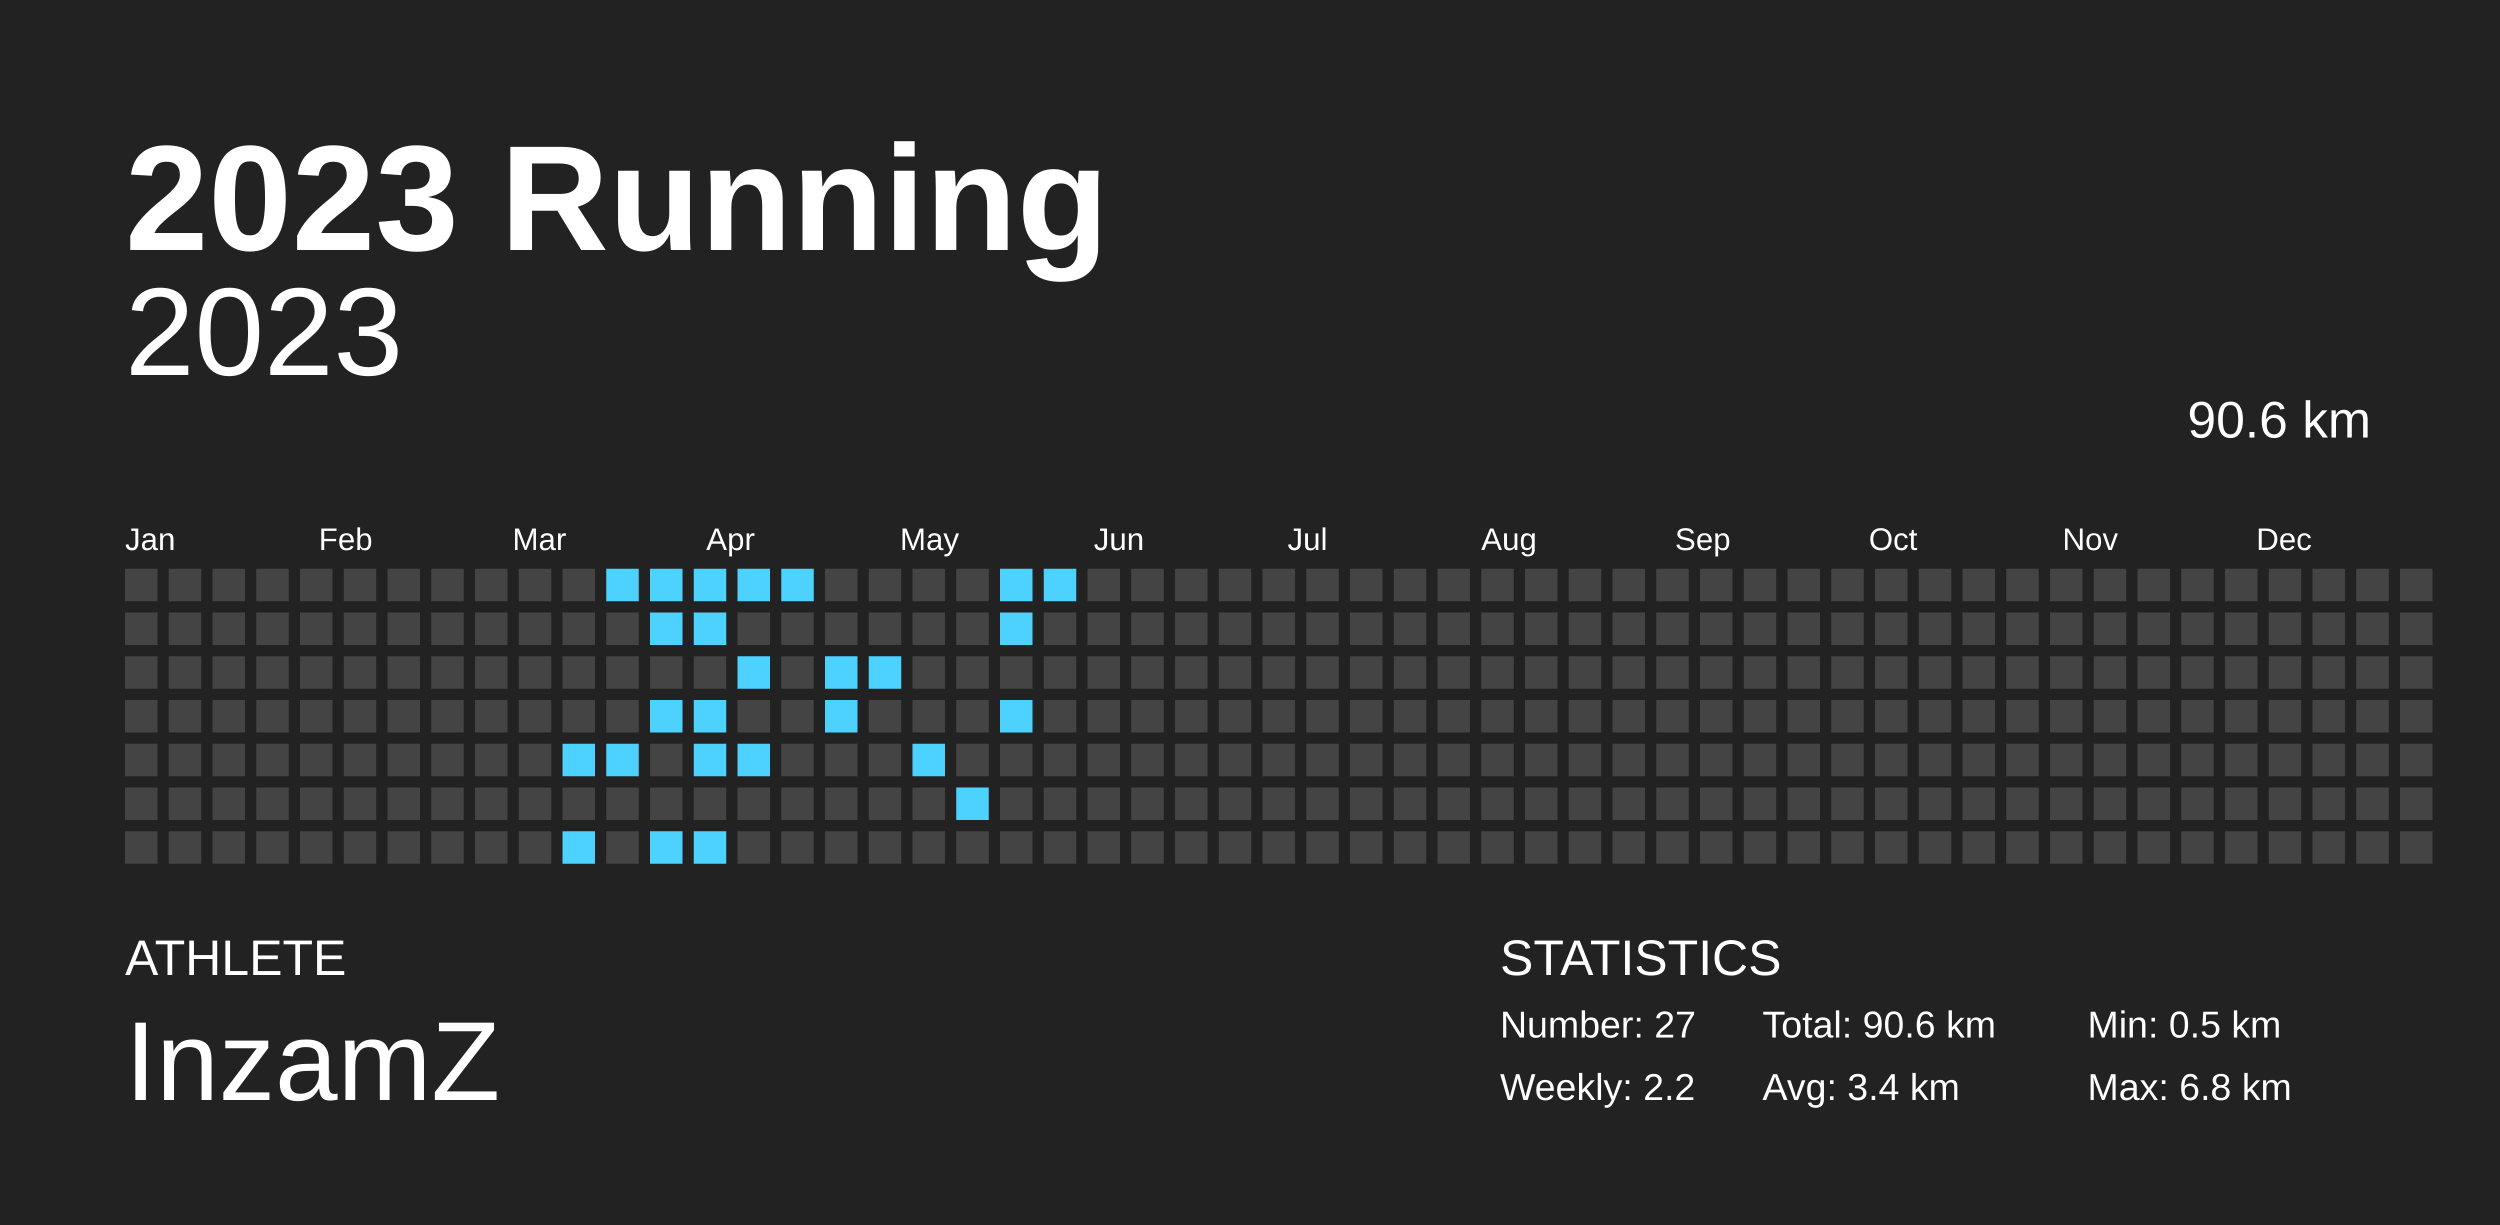
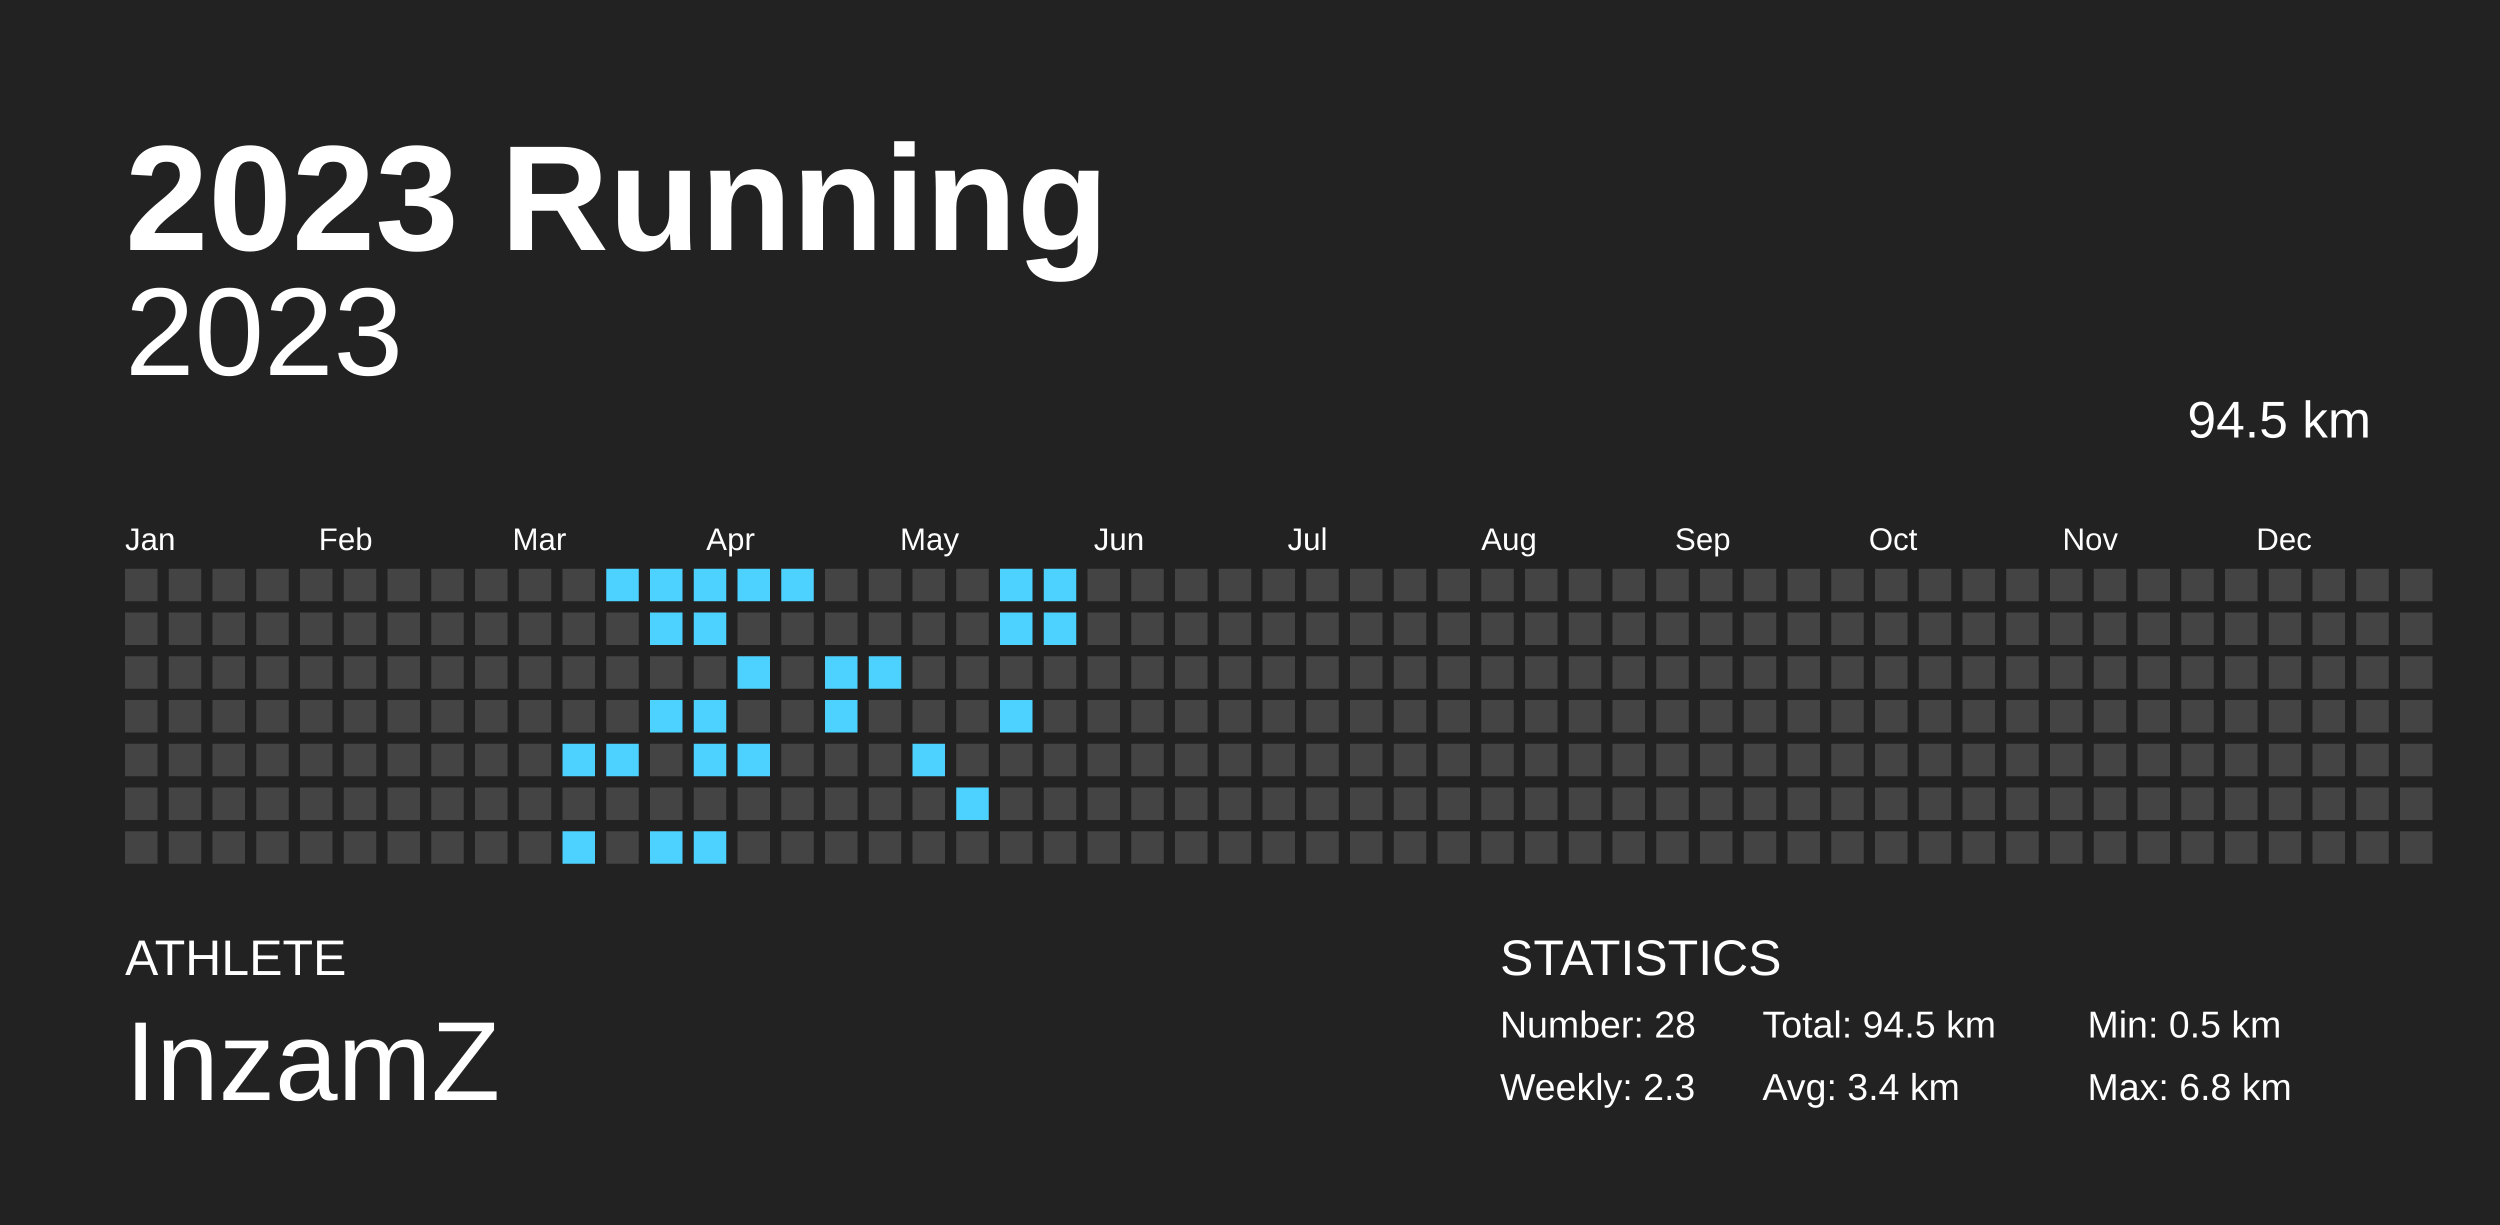
<svg xmlns="http://www.w3.org/2000/svg" baseProfile="full" height="98mm" version="1.1" viewBox="0,0,200,98" width="200mm">
  <defs />
  <rect fill="#222222" height="98" width="200" x="0" y="0" />
  <text fill="#FFFFFF" style="font-size:12px; font-family:Arial; font-weight:bold;" x="10" y="20">2023 Running</text>
  <text fill="#FFFFFF" style="font-size:4px; font-family:Arial" x="10" y="78">ATHLETE</text>
  <text fill="#FFFFFF" style="font-size:9px; font-family:Arial" x="10" y="88">InzamZ</text>
  <text fill="#FFFFFF" style="font-size:4px; font-family:Arial" x="120" y="78">STATISTICS</text>
-   <text fill="#FFFFFF" style="font-size:3px; font-family:Arial" x="120" y="83">Number: 27</text>
-   <text fill="#FFFFFF" style="font-size:3px; font-family:Arial" x="120" y="88">Weekly: 2.2</text>
-   <text fill="#FFFFFF" style="font-size:3px; font-family:Arial" x="141" y="83">Total: 90.6 km</text>
+   <text fill="#FFFFFF" style="font-size:3px; font-family:Arial" x="120" y="83">Number: 28</text>
+   <text fill="#FFFFFF" style="font-size:3px; font-family:Arial" x="120" y="88">Weekly: 2.3</text>
+   <text fill="#FFFFFF" style="font-size:3px; font-family:Arial" x="141" y="83">Total: 94.5 km</text>
  <text fill="#FFFFFF" style="font-size:3px; font-family:Arial" x="141" y="88">Avg: 3.4 km</text>
  <text fill="#FFFFFF" style="font-size:3px; font-family:Arial" x="167" y="83">Min: 0.5 km</text>
  <text fill="#FFFFFF" style="font-size:3px; font-family:Arial" x="167" y="88">Max: 6.8 km</text>
  <text alignment-baseline="hanging" fill="#FFFFFF" style="font-size:10.0px; font-family:Arial;" x="10" y="30">2023</text>
-   <text alignment-baseline="hanging" fill="#FFFFFF" style="font-size:4.125px; font-family:Arial;" x="175" y="35">90.6 km</text>
+   <text alignment-baseline="hanging" fill="#FFFFFF" style="font-size:4.125px; font-family:Arial;" x="175" y="35">94.5 km</text>
  <text fill="#FFFFFF" style="font-size:2.5px; font-family:Arial" x="10.0" y="44">Jan</text>
  <text fill="#FFFFFF" style="font-size:2.5px; font-family:Arial" x="25.5" y="44">Feb</text>
  <text fill="#FFFFFF" style="font-size:2.5px; font-family:Arial" x="41.0" y="44">Mar</text>
  <text fill="#FFFFFF" style="font-size:2.5px; font-family:Arial" x="56.5" y="44">Apr</text>
  <text fill="#FFFFFF" style="font-size:2.5px; font-family:Arial" x="72.0" y="44">May</text>
  <text fill="#FFFFFF" style="font-size:2.5px; font-family:Arial" x="87.5" y="44">Jun</text>
  <text fill="#FFFFFF" style="font-size:2.5px; font-family:Arial" x="103.0" y="44">Jul</text>
  <text fill="#FFFFFF" style="font-size:2.5px; font-family:Arial" x="118.5" y="44">Aug</text>
  <text fill="#FFFFFF" style="font-size:2.5px; font-family:Arial" x="134.0" y="44">Sep</text>
  <text fill="#FFFFFF" style="font-size:2.5px; font-family:Arial" x="149.5" y="44">Oct</text>
  <text fill="#FFFFFF" style="font-size:2.5px; font-family:Arial" x="165.0" y="44">Nov</text>
  <text fill="#FFFFFF" style="font-size:2.5px; font-family:Arial" x="180.5" y="44">Dec</text>
  <rect fill="#444444" height="2.6" width="2.6" x="10.0" y="45.5" />
  <rect fill="#444444" height="2.6" width="2.6" x="10.0" y="49.0" />
  <rect fill="#444444" height="2.6" width="2.6" x="10.0" y="52.5" />
  <rect fill="#444444" height="2.6" width="2.6" x="10.0" y="56.0" />
  <rect fill="#444444" height="2.6" width="2.6" x="10.0" y="59.5" />
  <rect fill="#444444" height="2.6" width="2.6" x="10.0" y="63.0" />
  <rect fill="#444444" height="2.6" width="2.6" x="10.0" y="66.5" />
  <rect fill="#444444" height="2.6" width="2.6" x="13.5" y="45.5" />
  <rect fill="#444444" height="2.6" width="2.6" x="13.5" y="49.0" />
  <rect fill="#444444" height="2.6" width="2.6" x="13.5" y="52.5" />
  <rect fill="#444444" height="2.6" width="2.6" x="13.5" y="56.0" />
  <rect fill="#444444" height="2.6" width="2.6" x="13.5" y="59.5" />
  <rect fill="#444444" height="2.6" width="2.6" x="13.5" y="63.0" />
  <rect fill="#444444" height="2.6" width="2.6" x="13.5" y="66.5" />
  <rect fill="#444444" height="2.6" width="2.6" x="17.0" y="45.5" />
  <rect fill="#444444" height="2.6" width="2.6" x="17.0" y="49.0" />
  <rect fill="#444444" height="2.6" width="2.6" x="17.0" y="52.5" />
  <rect fill="#444444" height="2.6" width="2.6" x="17.0" y="56.0" />
  <rect fill="#444444" height="2.6" width="2.6" x="17.0" y="59.5" />
  <rect fill="#444444" height="2.6" width="2.6" x="17.0" y="63.0" />
  <rect fill="#444444" height="2.6" width="2.6" x="17.0" y="66.5" />
  <rect fill="#444444" height="2.6" width="2.6" x="20.5" y="45.5" />
  <rect fill="#444444" height="2.6" width="2.6" x="20.5" y="49.0" />
  <rect fill="#444444" height="2.6" width="2.6" x="20.5" y="52.5" />
  <rect fill="#444444" height="2.6" width="2.6" x="20.5" y="56.0" />
  <rect fill="#444444" height="2.6" width="2.6" x="20.5" y="59.5" />
  <rect fill="#444444" height="2.6" width="2.6" x="20.5" y="63.0" />
  <rect fill="#444444" height="2.6" width="2.6" x="20.5" y="66.5" />
  <rect fill="#444444" height="2.6" width="2.6" x="24.0" y="45.5" />
  <rect fill="#444444" height="2.6" width="2.6" x="24.0" y="49.0" />
  <rect fill="#444444" height="2.6" width="2.6" x="24.0" y="52.5" />
  <rect fill="#444444" height="2.6" width="2.6" x="24.0" y="56.0" />
  <rect fill="#444444" height="2.6" width="2.6" x="24.0" y="59.5" />
  <rect fill="#444444" height="2.6" width="2.6" x="24.0" y="63.0" />
  <rect fill="#444444" height="2.6" width="2.6" x="24.0" y="66.5" />
  <rect fill="#444444" height="2.6" width="2.6" x="27.5" y="45.5" />
  <rect fill="#444444" height="2.6" width="2.6" x="27.5" y="49.0" />
  <rect fill="#444444" height="2.6" width="2.6" x="27.5" y="52.5" />
  <rect fill="#444444" height="2.6" width="2.6" x="27.5" y="56.0" />
  <rect fill="#444444" height="2.6" width="2.6" x="27.5" y="59.5" />
  <rect fill="#444444" height="2.6" width="2.6" x="27.5" y="63.0" />
  <rect fill="#444444" height="2.6" width="2.6" x="27.5" y="66.5" />
  <rect fill="#444444" height="2.6" width="2.6" x="31.0" y="45.5" />
  <rect fill="#444444" height="2.6" width="2.6" x="31.0" y="49.0" />
  <rect fill="#444444" height="2.6" width="2.6" x="31.0" y="52.5" />
  <rect fill="#444444" height="2.6" width="2.6" x="31.0" y="56.0" />
  <rect fill="#444444" height="2.6" width="2.6" x="31.0" y="59.5" />
  <rect fill="#444444" height="2.6" width="2.6" x="31.0" y="63.0" />
  <rect fill="#444444" height="2.6" width="2.6" x="31.0" y="66.5" />
  <rect fill="#444444" height="2.6" width="2.6" x="34.5" y="45.5" />
  <rect fill="#444444" height="2.6" width="2.6" x="34.5" y="49.0" />
  <rect fill="#444444" height="2.6" width="2.6" x="34.5" y="52.5" />
  <rect fill="#444444" height="2.6" width="2.6" x="34.5" y="56.0" />
  <rect fill="#444444" height="2.6" width="2.6" x="34.5" y="59.5" />
  <rect fill="#444444" height="2.6" width="2.6" x="34.5" y="63.0" />
  <rect fill="#444444" height="2.6" width="2.6" x="34.5" y="66.5" />
  <rect fill="#444444" height="2.6" width="2.6" x="38.0" y="45.5" />
  <rect fill="#444444" height="2.6" width="2.6" x="38.0" y="49.0" />
  <rect fill="#444444" height="2.6" width="2.6" x="38.0" y="52.5" />
  <rect fill="#444444" height="2.6" width="2.6" x="38.0" y="56.0" />
  <rect fill="#444444" height="2.6" width="2.6" x="38.0" y="59.5" />
  <rect fill="#444444" height="2.6" width="2.6" x="38.0" y="63.0" />
  <rect fill="#444444" height="2.6" width="2.6" x="38.0" y="66.5" />
  <rect fill="#444444" height="2.6" width="2.6" x="41.5" y="45.5" />
  <rect fill="#444444" height="2.6" width="2.6" x="41.5" y="49.0" />
  <rect fill="#444444" height="2.6" width="2.6" x="41.5" y="52.5" />
  <rect fill="#444444" height="2.6" width="2.6" x="41.5" y="56.0" />
  <rect fill="#444444" height="2.6" width="2.6" x="41.5" y="59.5" />
  <rect fill="#444444" height="2.6" width="2.6" x="41.5" y="63.0" />
  <rect fill="#444444" height="2.6" width="2.6" x="41.5" y="66.5" />
  <rect fill="#444444" height="2.6" width="2.6" x="45.0" y="45.5" />
  <rect fill="#444444" height="2.6" width="2.6" x="45.0" y="49.0" />
  <rect fill="#444444" height="2.6" width="2.6" x="45.0" y="52.5" />
  <rect fill="#444444" height="2.6" width="2.6" x="45.0" y="56.0" />
  <rect fill="#4dd2ff" height="2.6" width="2.6" x="45.0" y="59.5" />
  <rect fill="#444444" height="2.6" width="2.6" x="45.0" y="63.0" />
  <rect fill="#4dd2ff" height="2.6" width="2.6" x="45.0" y="66.5" />
  <rect fill="#4dd2ff" height="2.6" width="2.6" x="48.5" y="45.5" />
  <rect fill="#444444" height="2.6" width="2.6" x="48.5" y="49.0" />
  <rect fill="#444444" height="2.6" width="2.6" x="48.5" y="52.5" />
  <rect fill="#444444" height="2.6" width="2.6" x="48.5" y="56.0" />
  <rect fill="#4dd2ff" height="2.6" width="2.6" x="48.5" y="59.5" />
  <rect fill="#444444" height="2.6" width="2.6" x="48.5" y="63.0" />
  <rect fill="#444444" height="2.6" width="2.6" x="48.5" y="66.5" />
  <rect fill="#4dd2ff" height="2.6" width="2.6" x="52.0" y="45.5" />
  <rect fill="#4dd2ff" height="2.6" width="2.6" x="52.0" y="49.0" />
  <rect fill="#444444" height="2.6" width="2.6" x="52.0" y="52.5" />
  <rect fill="#4dd2ff" height="2.6" width="2.6" x="52.0" y="56.0" />
  <rect fill="#444444" height="2.6" width="2.6" x="52.0" y="59.5" />
  <rect fill="#444444" height="2.6" width="2.6" x="52.0" y="63.0" />
  <rect fill="#4dd2ff" height="2.6" width="2.6" x="52.0" y="66.5" />
  <rect fill="#4dd2ff" height="2.6" width="2.6" x="55.5" y="45.5" />
  <rect fill="#4dd2ff" height="2.6" width="2.6" x="55.5" y="49.0" />
  <rect fill="#444444" height="2.6" width="2.6" x="55.5" y="52.5" />
  <rect fill="#4dd2ff" height="2.6" width="2.6" x="55.5" y="56.0" />
  <rect fill="#4dd2ff" height="2.6" width="2.6" x="55.5" y="59.5" />
  <rect fill="#444444" height="2.6" width="2.6" x="55.5" y="63.0" />
  <rect fill="#4dd2ff" height="2.6" width="2.6" x="55.5" y="66.5" />
  <rect fill="#4dd2ff" height="2.6" width="2.6" x="59.0" y="45.5" />
  <rect fill="#444444" height="2.6" width="2.6" x="59.0" y="49.0" />
  <rect fill="#4dd2ff" height="2.6" width="2.6" x="59.0" y="52.5" />
  <rect fill="#444444" height="2.6" width="2.6" x="59.0" y="56.0" />
  <rect fill="#4dd2ff" height="2.6" width="2.6" x="59.0" y="59.5" />
  <rect fill="#444444" height="2.6" width="2.6" x="59.0" y="63.0" />
  <rect fill="#444444" height="2.6" width="2.6" x="59.0" y="66.5" />
  <rect fill="#4dd2ff" height="2.6" width="2.6" x="62.5" y="45.5" />
  <rect fill="#444444" height="2.6" width="2.6" x="62.5" y="49.0" />
  <rect fill="#444444" height="2.6" width="2.6" x="62.5" y="52.5" />
  <rect fill="#444444" height="2.6" width="2.6" x="62.5" y="56.0" />
  <rect fill="#444444" height="2.6" width="2.6" x="62.5" y="59.5" />
  <rect fill="#444444" height="2.6" width="2.6" x="62.5" y="63.0" />
  <rect fill="#444444" height="2.6" width="2.6" x="62.5" y="66.5" />
  <rect fill="#444444" height="2.6" width="2.6" x="66.0" y="45.5" />
  <rect fill="#444444" height="2.6" width="2.6" x="66.0" y="49.0" />
  <rect fill="#4dd2ff" height="2.6" width="2.6" x="66.0" y="52.5" />
  <rect fill="#4dd2ff" height="2.6" width="2.6" x="66.0" y="56.0" />
  <rect fill="#444444" height="2.6" width="2.6" x="66.0" y="59.5" />
  <rect fill="#444444" height="2.6" width="2.6" x="66.0" y="63.0" />
  <rect fill="#444444" height="2.6" width="2.6" x="66.0" y="66.5" />
  <rect fill="#444444" height="2.6" width="2.6" x="69.5" y="45.5" />
  <rect fill="#444444" height="2.6" width="2.6" x="69.5" y="49.0" />
  <rect fill="#4dd2ff" height="2.6" width="2.6" x="69.5" y="52.5" />
  <rect fill="#444444" height="2.6" width="2.6" x="69.5" y="56.0" />
  <rect fill="#444444" height="2.6" width="2.6" x="69.5" y="59.5" />
  <rect fill="#444444" height="2.6" width="2.6" x="69.5" y="63.0" />
  <rect fill="#444444" height="2.6" width="2.6" x="69.5" y="66.5" />
  <rect fill="#444444" height="2.6" width="2.6" x="73.0" y="45.5" />
  <rect fill="#444444" height="2.6" width="2.6" x="73.0" y="49.0" />
  <rect fill="#444444" height="2.6" width="2.6" x="73.0" y="52.5" />
  <rect fill="#444444" height="2.6" width="2.6" x="73.0" y="56.0" />
  <rect fill="#4dd2ff" height="2.6" width="2.6" x="73.0" y="59.5" />
  <rect fill="#444444" height="2.6" width="2.6" x="73.0" y="63.0" />
  <rect fill="#444444" height="2.6" width="2.6" x="73.0" y="66.5" />
  <rect fill="#444444" height="2.6" width="2.6" x="76.5" y="45.5" />
  <rect fill="#444444" height="2.6" width="2.6" x="76.5" y="49.0" />
  <rect fill="#444444" height="2.6" width="2.6" x="76.5" y="52.5" />
  <rect fill="#444444" height="2.6" width="2.6" x="76.5" y="56.0" />
  <rect fill="#444444" height="2.6" width="2.6" x="76.5" y="59.5" />
  <rect fill="#4dd2ff" height="2.6" width="2.6" x="76.5" y="63.0" />
  <rect fill="#444444" height="2.6" width="2.6" x="76.5" y="66.5" />
  <rect fill="#4dd2ff" height="2.6" width="2.6" x="80.0" y="45.5" />
  <rect fill="#4dd2ff" height="2.6" width="2.6" x="80.0" y="49.0" />
  <rect fill="#444444" height="2.6" width="2.6" x="80.0" y="52.5" />
  <rect fill="#4dd2ff" height="2.6" width="2.6" x="80.0" y="56.0" />
  <rect fill="#444444" height="2.6" width="2.6" x="80.0" y="59.5" />
  <rect fill="#444444" height="2.6" width="2.6" x="80.0" y="63.0" />
  <rect fill="#444444" height="2.6" width="2.6" x="80.0" y="66.5" />
  <rect fill="#4dd2ff" height="2.6" width="2.6" x="83.5" y="45.5" />
-   <rect fill="#444444" height="2.6" width="2.6" x="83.5" y="49.0" />
+   <rect fill="#4dd2ff" height="2.6" width="2.6" x="83.5" y="49.0" />
  <rect fill="#444444" height="2.6" width="2.6" x="83.5" y="52.5" />
  <rect fill="#444444" height="2.6" width="2.6" x="83.5" y="56.0" />
  <rect fill="#444444" height="2.6" width="2.6" x="83.5" y="59.5" />
  <rect fill="#444444" height="2.6" width="2.6" x="83.5" y="63.0" />
  <rect fill="#444444" height="2.6" width="2.6" x="83.5" y="66.5" />
  <rect fill="#444444" height="2.6" width="2.6" x="87.0" y="45.5" />
  <rect fill="#444444" height="2.6" width="2.6" x="87.0" y="49.0" />
  <rect fill="#444444" height="2.6" width="2.6" x="87.0" y="52.5" />
  <rect fill="#444444" height="2.6" width="2.6" x="87.0" y="56.0" />
  <rect fill="#444444" height="2.6" width="2.6" x="87.0" y="59.5" />
  <rect fill="#444444" height="2.6" width="2.6" x="87.0" y="63.0" />
  <rect fill="#444444" height="2.6" width="2.6" x="87.0" y="66.5" />
  <rect fill="#444444" height="2.6" width="2.6" x="90.5" y="45.5" />
  <rect fill="#444444" height="2.6" width="2.6" x="90.5" y="49.0" />
  <rect fill="#444444" height="2.6" width="2.6" x="90.5" y="52.5" />
  <rect fill="#444444" height="2.6" width="2.6" x="90.5" y="56.0" />
  <rect fill="#444444" height="2.6" width="2.6" x="90.5" y="59.5" />
  <rect fill="#444444" height="2.6" width="2.6" x="90.5" y="63.0" />
  <rect fill="#444444" height="2.6" width="2.6" x="90.5" y="66.5" />
  <rect fill="#444444" height="2.6" width="2.6" x="94.0" y="45.5" />
  <rect fill="#444444" height="2.6" width="2.6" x="94.0" y="49.0" />
  <rect fill="#444444" height="2.6" width="2.6" x="94.0" y="52.5" />
  <rect fill="#444444" height="2.6" width="2.6" x="94.0" y="56.0" />
  <rect fill="#444444" height="2.6" width="2.6" x="94.0" y="59.5" />
  <rect fill="#444444" height="2.6" width="2.6" x="94.0" y="63.0" />
  <rect fill="#444444" height="2.6" width="2.6" x="94.0" y="66.5" />
  <rect fill="#444444" height="2.6" width="2.6" x="97.5" y="45.5" />
  <rect fill="#444444" height="2.6" width="2.6" x="97.5" y="49.0" />
  <rect fill="#444444" height="2.6" width="2.6" x="97.5" y="52.5" />
  <rect fill="#444444" height="2.6" width="2.6" x="97.5" y="56.0" />
  <rect fill="#444444" height="2.6" width="2.6" x="97.5" y="59.5" />
  <rect fill="#444444" height="2.6" width="2.6" x="97.5" y="63.0" />
  <rect fill="#444444" height="2.6" width="2.6" x="97.5" y="66.5" />
  <rect fill="#444444" height="2.6" width="2.6" x="101.0" y="45.5" />
  <rect fill="#444444" height="2.6" width="2.6" x="101.0" y="49.0" />
  <rect fill="#444444" height="2.6" width="2.6" x="101.0" y="52.5" />
  <rect fill="#444444" height="2.6" width="2.6" x="101.0" y="56.0" />
  <rect fill="#444444" height="2.6" width="2.6" x="101.0" y="59.5" />
  <rect fill="#444444" height="2.6" width="2.6" x="101.0" y="63.0" />
  <rect fill="#444444" height="2.6" width="2.6" x="101.0" y="66.5" />
  <rect fill="#444444" height="2.6" width="2.6" x="104.5" y="45.5" />
  <rect fill="#444444" height="2.6" width="2.6" x="104.5" y="49.0" />
  <rect fill="#444444" height="2.6" width="2.6" x="104.5" y="52.5" />
  <rect fill="#444444" height="2.6" width="2.6" x="104.5" y="56.0" />
  <rect fill="#444444" height="2.6" width="2.6" x="104.5" y="59.5" />
  <rect fill="#444444" height="2.6" width="2.6" x="104.5" y="63.0" />
  <rect fill="#444444" height="2.6" width="2.6" x="104.5" y="66.5" />
  <rect fill="#444444" height="2.6" width="2.6" x="108.0" y="45.5" />
  <rect fill="#444444" height="2.6" width="2.6" x="108.0" y="49.0" />
  <rect fill="#444444" height="2.6" width="2.6" x="108.0" y="52.5" />
  <rect fill="#444444" height="2.6" width="2.6" x="108.0" y="56.0" />
  <rect fill="#444444" height="2.6" width="2.6" x="108.0" y="59.5" />
  <rect fill="#444444" height="2.6" width="2.6" x="108.0" y="63.0" />
  <rect fill="#444444" height="2.6" width="2.6" x="108.0" y="66.5" />
  <rect fill="#444444" height="2.6" width="2.6" x="111.5" y="45.5" />
  <rect fill="#444444" height="2.6" width="2.6" x="111.5" y="49.0" />
  <rect fill="#444444" height="2.6" width="2.6" x="111.5" y="52.5" />
  <rect fill="#444444" height="2.6" width="2.6" x="111.5" y="56.0" />
  <rect fill="#444444" height="2.6" width="2.6" x="111.5" y="59.5" />
  <rect fill="#444444" height="2.6" width="2.6" x="111.5" y="63.0" />
  <rect fill="#444444" height="2.6" width="2.6" x="111.5" y="66.5" />
  <rect fill="#444444" height="2.6" width="2.6" x="115.0" y="45.5" />
  <rect fill="#444444" height="2.6" width="2.6" x="115.0" y="49.0" />
  <rect fill="#444444" height="2.6" width="2.6" x="115.0" y="52.5" />
  <rect fill="#444444" height="2.6" width="2.6" x="115.0" y="56.0" />
  <rect fill="#444444" height="2.6" width="2.6" x="115.0" y="59.5" />
  <rect fill="#444444" height="2.6" width="2.6" x="115.0" y="63.0" />
  <rect fill="#444444" height="2.6" width="2.6" x="115.0" y="66.5" />
  <rect fill="#444444" height="2.6" width="2.6" x="118.5" y="45.5" />
  <rect fill="#444444" height="2.6" width="2.6" x="118.5" y="49.0" />
  <rect fill="#444444" height="2.6" width="2.6" x="118.5" y="52.5" />
  <rect fill="#444444" height="2.6" width="2.6" x="118.5" y="56.0" />
  <rect fill="#444444" height="2.6" width="2.6" x="118.5" y="59.5" />
  <rect fill="#444444" height="2.6" width="2.6" x="118.5" y="63.0" />
  <rect fill="#444444" height="2.6" width="2.6" x="118.5" y="66.5" />
  <rect fill="#444444" height="2.6" width="2.6" x="122.0" y="45.5" />
  <rect fill="#444444" height="2.6" width="2.6" x="122.0" y="49.0" />
  <rect fill="#444444" height="2.6" width="2.6" x="122.0" y="52.5" />
  <rect fill="#444444" height="2.6" width="2.6" x="122.0" y="56.0" />
  <rect fill="#444444" height="2.6" width="2.6" x="122.0" y="59.5" />
  <rect fill="#444444" height="2.6" width="2.6" x="122.0" y="63.0" />
  <rect fill="#444444" height="2.6" width="2.6" x="122.0" y="66.5" />
  <rect fill="#444444" height="2.6" width="2.6" x="125.5" y="45.5" />
  <rect fill="#444444" height="2.6" width="2.6" x="125.5" y="49.0" />
  <rect fill="#444444" height="2.6" width="2.6" x="125.5" y="52.5" />
  <rect fill="#444444" height="2.6" width="2.6" x="125.5" y="56.0" />
  <rect fill="#444444" height="2.6" width="2.6" x="125.5" y="59.5" />
  <rect fill="#444444" height="2.6" width="2.6" x="125.5" y="63.0" />
  <rect fill="#444444" height="2.6" width="2.6" x="125.5" y="66.5" />
  <rect fill="#444444" height="2.6" width="2.6" x="129.0" y="45.5" />
  <rect fill="#444444" height="2.6" width="2.6" x="129.0" y="49.0" />
  <rect fill="#444444" height="2.6" width="2.6" x="129.0" y="52.5" />
  <rect fill="#444444" height="2.6" width="2.6" x="129.0" y="56.0" />
  <rect fill="#444444" height="2.6" width="2.6" x="129.0" y="59.5" />
  <rect fill="#444444" height="2.6" width="2.6" x="129.0" y="63.0" />
  <rect fill="#444444" height="2.6" width="2.6" x="129.0" y="66.5" />
  <rect fill="#444444" height="2.6" width="2.6" x="132.5" y="45.5" />
  <rect fill="#444444" height="2.6" width="2.6" x="132.5" y="49.0" />
  <rect fill="#444444" height="2.6" width="2.6" x="132.5" y="52.5" />
  <rect fill="#444444" height="2.6" width="2.6" x="132.5" y="56.0" />
  <rect fill="#444444" height="2.6" width="2.6" x="132.5" y="59.5" />
  <rect fill="#444444" height="2.6" width="2.6" x="132.5" y="63.0" />
  <rect fill="#444444" height="2.6" width="2.6" x="132.5" y="66.5" />
  <rect fill="#444444" height="2.6" width="2.6" x="136.0" y="45.5" />
  <rect fill="#444444" height="2.6" width="2.6" x="136.0" y="49.0" />
  <rect fill="#444444" height="2.6" width="2.6" x="136.0" y="52.5" />
  <rect fill="#444444" height="2.6" width="2.6" x="136.0" y="56.0" />
  <rect fill="#444444" height="2.6" width="2.6" x="136.0" y="59.5" />
  <rect fill="#444444" height="2.6" width="2.6" x="136.0" y="63.0" />
  <rect fill="#444444" height="2.6" width="2.6" x="136.0" y="66.5" />
  <rect fill="#444444" height="2.6" width="2.6" x="139.5" y="45.5" />
  <rect fill="#444444" height="2.6" width="2.6" x="139.5" y="49.0" />
  <rect fill="#444444" height="2.6" width="2.6" x="139.5" y="52.5" />
  <rect fill="#444444" height="2.6" width="2.6" x="139.5" y="56.0" />
  <rect fill="#444444" height="2.6" width="2.6" x="139.5" y="59.5" />
  <rect fill="#444444" height="2.6" width="2.6" x="139.5" y="63.0" />
  <rect fill="#444444" height="2.6" width="2.6" x="139.5" y="66.5" />
  <rect fill="#444444" height="2.6" width="2.6" x="143.0" y="45.5" />
  <rect fill="#444444" height="2.6" width="2.6" x="143.0" y="49.0" />
  <rect fill="#444444" height="2.6" width="2.6" x="143.0" y="52.5" />
  <rect fill="#444444" height="2.6" width="2.6" x="143.0" y="56.0" />
  <rect fill="#444444" height="2.6" width="2.6" x="143.0" y="59.5" />
  <rect fill="#444444" height="2.6" width="2.6" x="143.0" y="63.0" />
  <rect fill="#444444" height="2.6" width="2.6" x="143.0" y="66.5" />
  <rect fill="#444444" height="2.6" width="2.6" x="146.5" y="45.5" />
  <rect fill="#444444" height="2.6" width="2.6" x="146.5" y="49.0" />
  <rect fill="#444444" height="2.6" width="2.6" x="146.5" y="52.5" />
  <rect fill="#444444" height="2.6" width="2.6" x="146.5" y="56.0" />
  <rect fill="#444444" height="2.6" width="2.6" x="146.5" y="59.5" />
  <rect fill="#444444" height="2.6" width="2.6" x="146.5" y="63.0" />
  <rect fill="#444444" height="2.6" width="2.6" x="146.5" y="66.5" />
  <rect fill="#444444" height="2.6" width="2.6" x="150.0" y="45.5" />
  <rect fill="#444444" height="2.6" width="2.6" x="150.0" y="49.0" />
  <rect fill="#444444" height="2.6" width="2.6" x="150.0" y="52.5" />
  <rect fill="#444444" height="2.6" width="2.6" x="150.0" y="56.0" />
  <rect fill="#444444" height="2.6" width="2.6" x="150.0" y="59.5" />
  <rect fill="#444444" height="2.6" width="2.6" x="150.0" y="63.0" />
  <rect fill="#444444" height="2.6" width="2.6" x="150.0" y="66.5" />
  <rect fill="#444444" height="2.6" width="2.6" x="153.5" y="45.5" />
  <rect fill="#444444" height="2.6" width="2.6" x="153.5" y="49.0" />
  <rect fill="#444444" height="2.6" width="2.6" x="153.5" y="52.5" />
  <rect fill="#444444" height="2.6" width="2.6" x="153.5" y="56.0" />
  <rect fill="#444444" height="2.6" width="2.6" x="153.5" y="59.5" />
  <rect fill="#444444" height="2.6" width="2.6" x="153.5" y="63.0" />
  <rect fill="#444444" height="2.6" width="2.6" x="153.5" y="66.5" />
  <rect fill="#444444" height="2.6" width="2.6" x="157.0" y="45.5" />
  <rect fill="#444444" height="2.6" width="2.6" x="157.0" y="49.0" />
  <rect fill="#444444" height="2.6" width="2.6" x="157.0" y="52.5" />
  <rect fill="#444444" height="2.6" width="2.6" x="157.0" y="56.0" />
  <rect fill="#444444" height="2.6" width="2.6" x="157.0" y="59.5" />
  <rect fill="#444444" height="2.6" width="2.6" x="157.0" y="63.0" />
  <rect fill="#444444" height="2.6" width="2.6" x="157.0" y="66.5" />
  <rect fill="#444444" height="2.6" width="2.6" x="160.5" y="45.5" />
  <rect fill="#444444" height="2.6" width="2.6" x="160.5" y="49.0" />
  <rect fill="#444444" height="2.6" width="2.6" x="160.5" y="52.5" />
  <rect fill="#444444" height="2.6" width="2.6" x="160.5" y="56.0" />
  <rect fill="#444444" height="2.6" width="2.6" x="160.5" y="59.5" />
  <rect fill="#444444" height="2.6" width="2.6" x="160.5" y="63.0" />
  <rect fill="#444444" height="2.6" width="2.6" x="160.5" y="66.5" />
  <rect fill="#444444" height="2.6" width="2.6" x="164.0" y="45.5" />
  <rect fill="#444444" height="2.6" width="2.6" x="164.0" y="49.0" />
  <rect fill="#444444" height="2.6" width="2.6" x="164.0" y="52.5" />
  <rect fill="#444444" height="2.6" width="2.6" x="164.0" y="56.0" />
  <rect fill="#444444" height="2.6" width="2.6" x="164.0" y="59.5" />
  <rect fill="#444444" height="2.6" width="2.6" x="164.0" y="63.0" />
  <rect fill="#444444" height="2.6" width="2.6" x="164.0" y="66.5" />
  <rect fill="#444444" height="2.6" width="2.6" x="167.5" y="45.5" />
  <rect fill="#444444" height="2.6" width="2.6" x="167.5" y="49.0" />
  <rect fill="#444444" height="2.6" width="2.6" x="167.5" y="52.5" />
  <rect fill="#444444" height="2.6" width="2.6" x="167.5" y="56.0" />
  <rect fill="#444444" height="2.6" width="2.6" x="167.5" y="59.5" />
  <rect fill="#444444" height="2.6" width="2.6" x="167.5" y="63.0" />
  <rect fill="#444444" height="2.6" width="2.6" x="167.5" y="66.5" />
  <rect fill="#444444" height="2.6" width="2.6" x="171.0" y="45.5" />
  <rect fill="#444444" height="2.6" width="2.6" x="171.0" y="49.0" />
  <rect fill="#444444" height="2.6" width="2.6" x="171.0" y="52.5" />
  <rect fill="#444444" height="2.6" width="2.6" x="171.0" y="56.0" />
  <rect fill="#444444" height="2.6" width="2.6" x="171.0" y="59.5" />
  <rect fill="#444444" height="2.6" width="2.6" x="171.0" y="63.0" />
  <rect fill="#444444" height="2.6" width="2.6" x="171.0" y="66.5" />
  <rect fill="#444444" height="2.6" width="2.6" x="174.5" y="45.5" />
  <rect fill="#444444" height="2.6" width="2.6" x="174.5" y="49.0" />
  <rect fill="#444444" height="2.6" width="2.6" x="174.5" y="52.5" />
  <rect fill="#444444" height="2.6" width="2.6" x="174.5" y="56.0" />
  <rect fill="#444444" height="2.6" width="2.6" x="174.5" y="59.5" />
  <rect fill="#444444" height="2.6" width="2.6" x="174.5" y="63.0" />
  <rect fill="#444444" height="2.6" width="2.6" x="174.5" y="66.5" />
  <rect fill="#444444" height="2.6" width="2.6" x="178.0" y="45.5" />
  <rect fill="#444444" height="2.6" width="2.6" x="178.0" y="49.0" />
  <rect fill="#444444" height="2.6" width="2.6" x="178.0" y="52.5" />
  <rect fill="#444444" height="2.6" width="2.6" x="178.0" y="56.0" />
  <rect fill="#444444" height="2.6" width="2.6" x="178.0" y="59.5" />
  <rect fill="#444444" height="2.6" width="2.6" x="178.0" y="63.0" />
  <rect fill="#444444" height="2.6" width="2.6" x="178.0" y="66.5" />
  <rect fill="#444444" height="2.6" width="2.6" x="181.5" y="45.5" />
  <rect fill="#444444" height="2.6" width="2.6" x="181.5" y="49.0" />
  <rect fill="#444444" height="2.6" width="2.6" x="181.5" y="52.5" />
  <rect fill="#444444" height="2.6" width="2.6" x="181.5" y="56.0" />
  <rect fill="#444444" height="2.6" width="2.6" x="181.5" y="59.5" />
  <rect fill="#444444" height="2.6" width="2.6" x="181.5" y="63.0" />
  <rect fill="#444444" height="2.6" width="2.6" x="181.5" y="66.5" />
  <rect fill="#444444" height="2.6" width="2.6" x="185.0" y="45.5" />
  <rect fill="#444444" height="2.6" width="2.6" x="185.0" y="49.0" />
  <rect fill="#444444" height="2.6" width="2.6" x="185.0" y="52.5" />
  <rect fill="#444444" height="2.6" width="2.6" x="185.0" y="56.0" />
  <rect fill="#444444" height="2.6" width="2.6" x="185.0" y="59.5" />
  <rect fill="#444444" height="2.6" width="2.6" x="185.0" y="63.0" />
  <rect fill="#444444" height="2.6" width="2.6" x="185.0" y="66.5" />
  <rect fill="#444444" height="2.6" width="2.6" x="188.5" y="45.5" />
  <rect fill="#444444" height="2.6" width="2.6" x="188.5" y="49.0" />
  <rect fill="#444444" height="2.6" width="2.6" x="188.5" y="52.5" />
  <rect fill="#444444" height="2.6" width="2.6" x="188.5" y="56.0" />
  <rect fill="#444444" height="2.6" width="2.6" x="188.5" y="59.5" />
  <rect fill="#444444" height="2.6" width="2.6" x="188.5" y="63.0" />
  <rect fill="#444444" height="2.6" width="2.6" x="188.5" y="66.5" />
  <rect fill="#444444" height="2.6" width="2.6" x="192.0" y="45.5" />
  <rect fill="#444444" height="2.6" width="2.6" x="192.0" y="49.0" />
  <rect fill="#444444" height="2.6" width="2.6" x="192.0" y="52.5" />
  <rect fill="#444444" height="2.6" width="2.6" x="192.0" y="56.0" />
  <rect fill="#444444" height="2.6" width="2.6" x="192.0" y="59.5" />
  <rect fill="#444444" height="2.6" width="2.6" x="192.0" y="63.0" />
  <rect fill="#444444" height="2.6" width="2.6" x="192.0" y="66.5" />
</svg>
